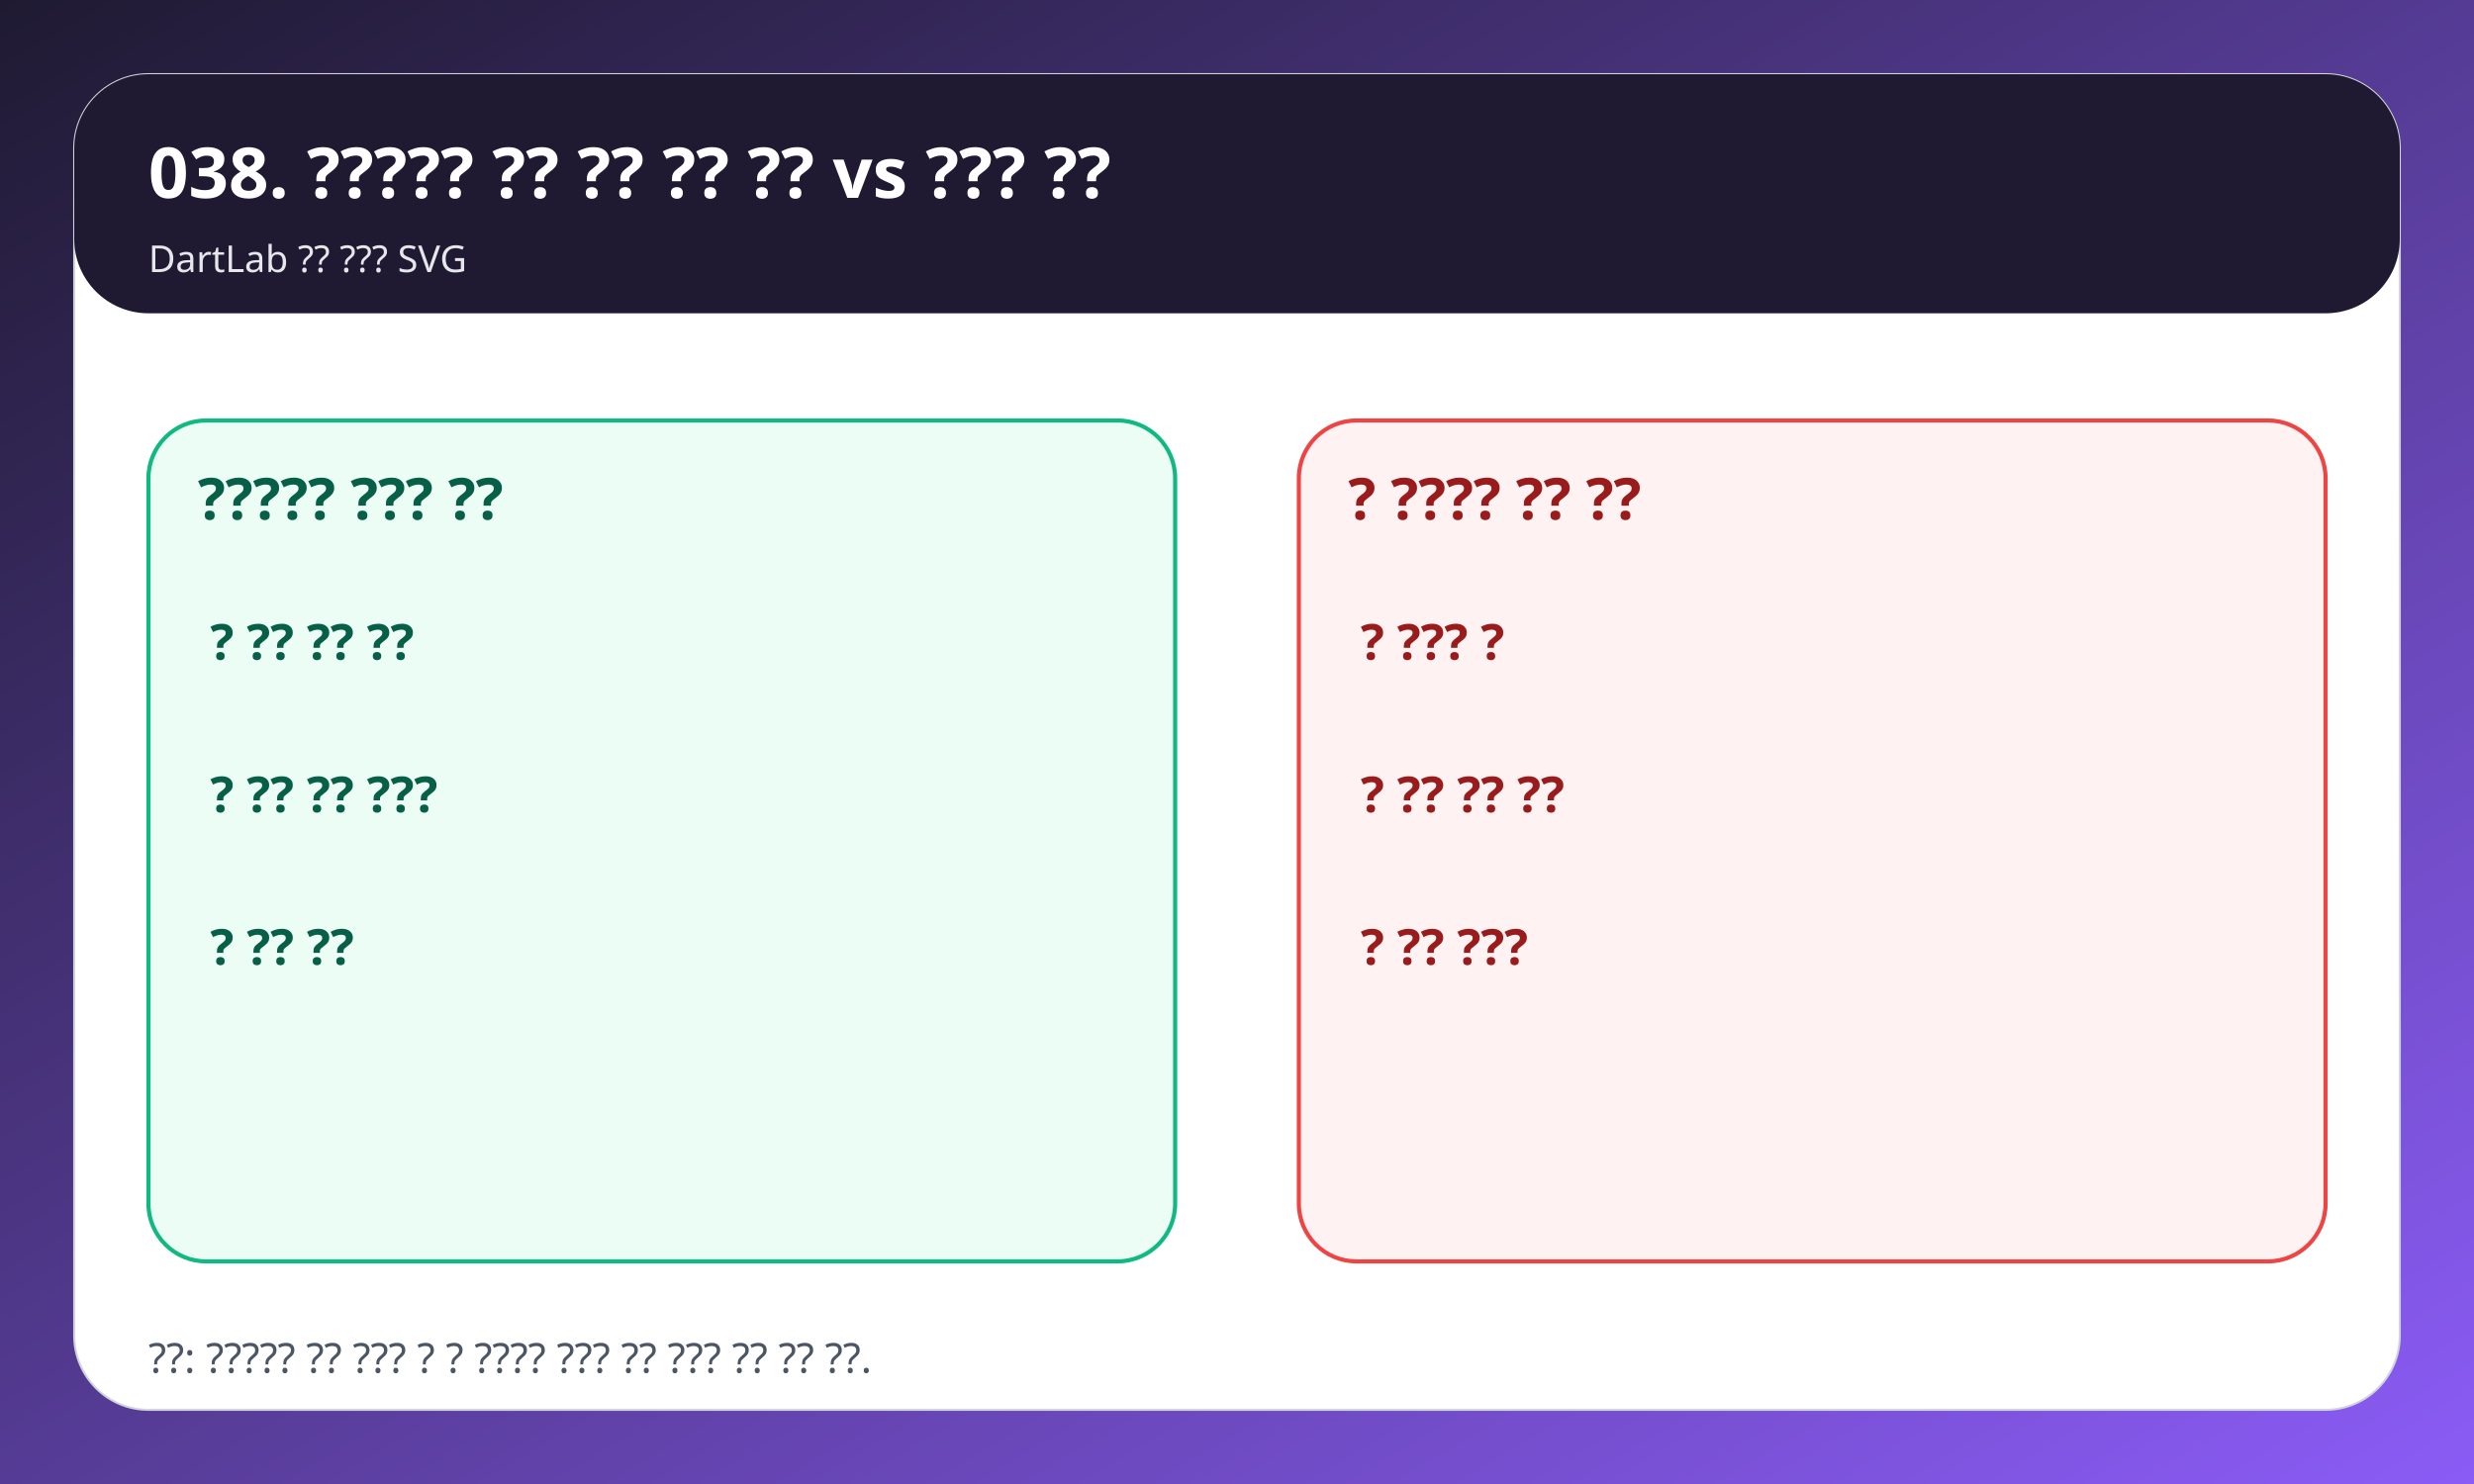
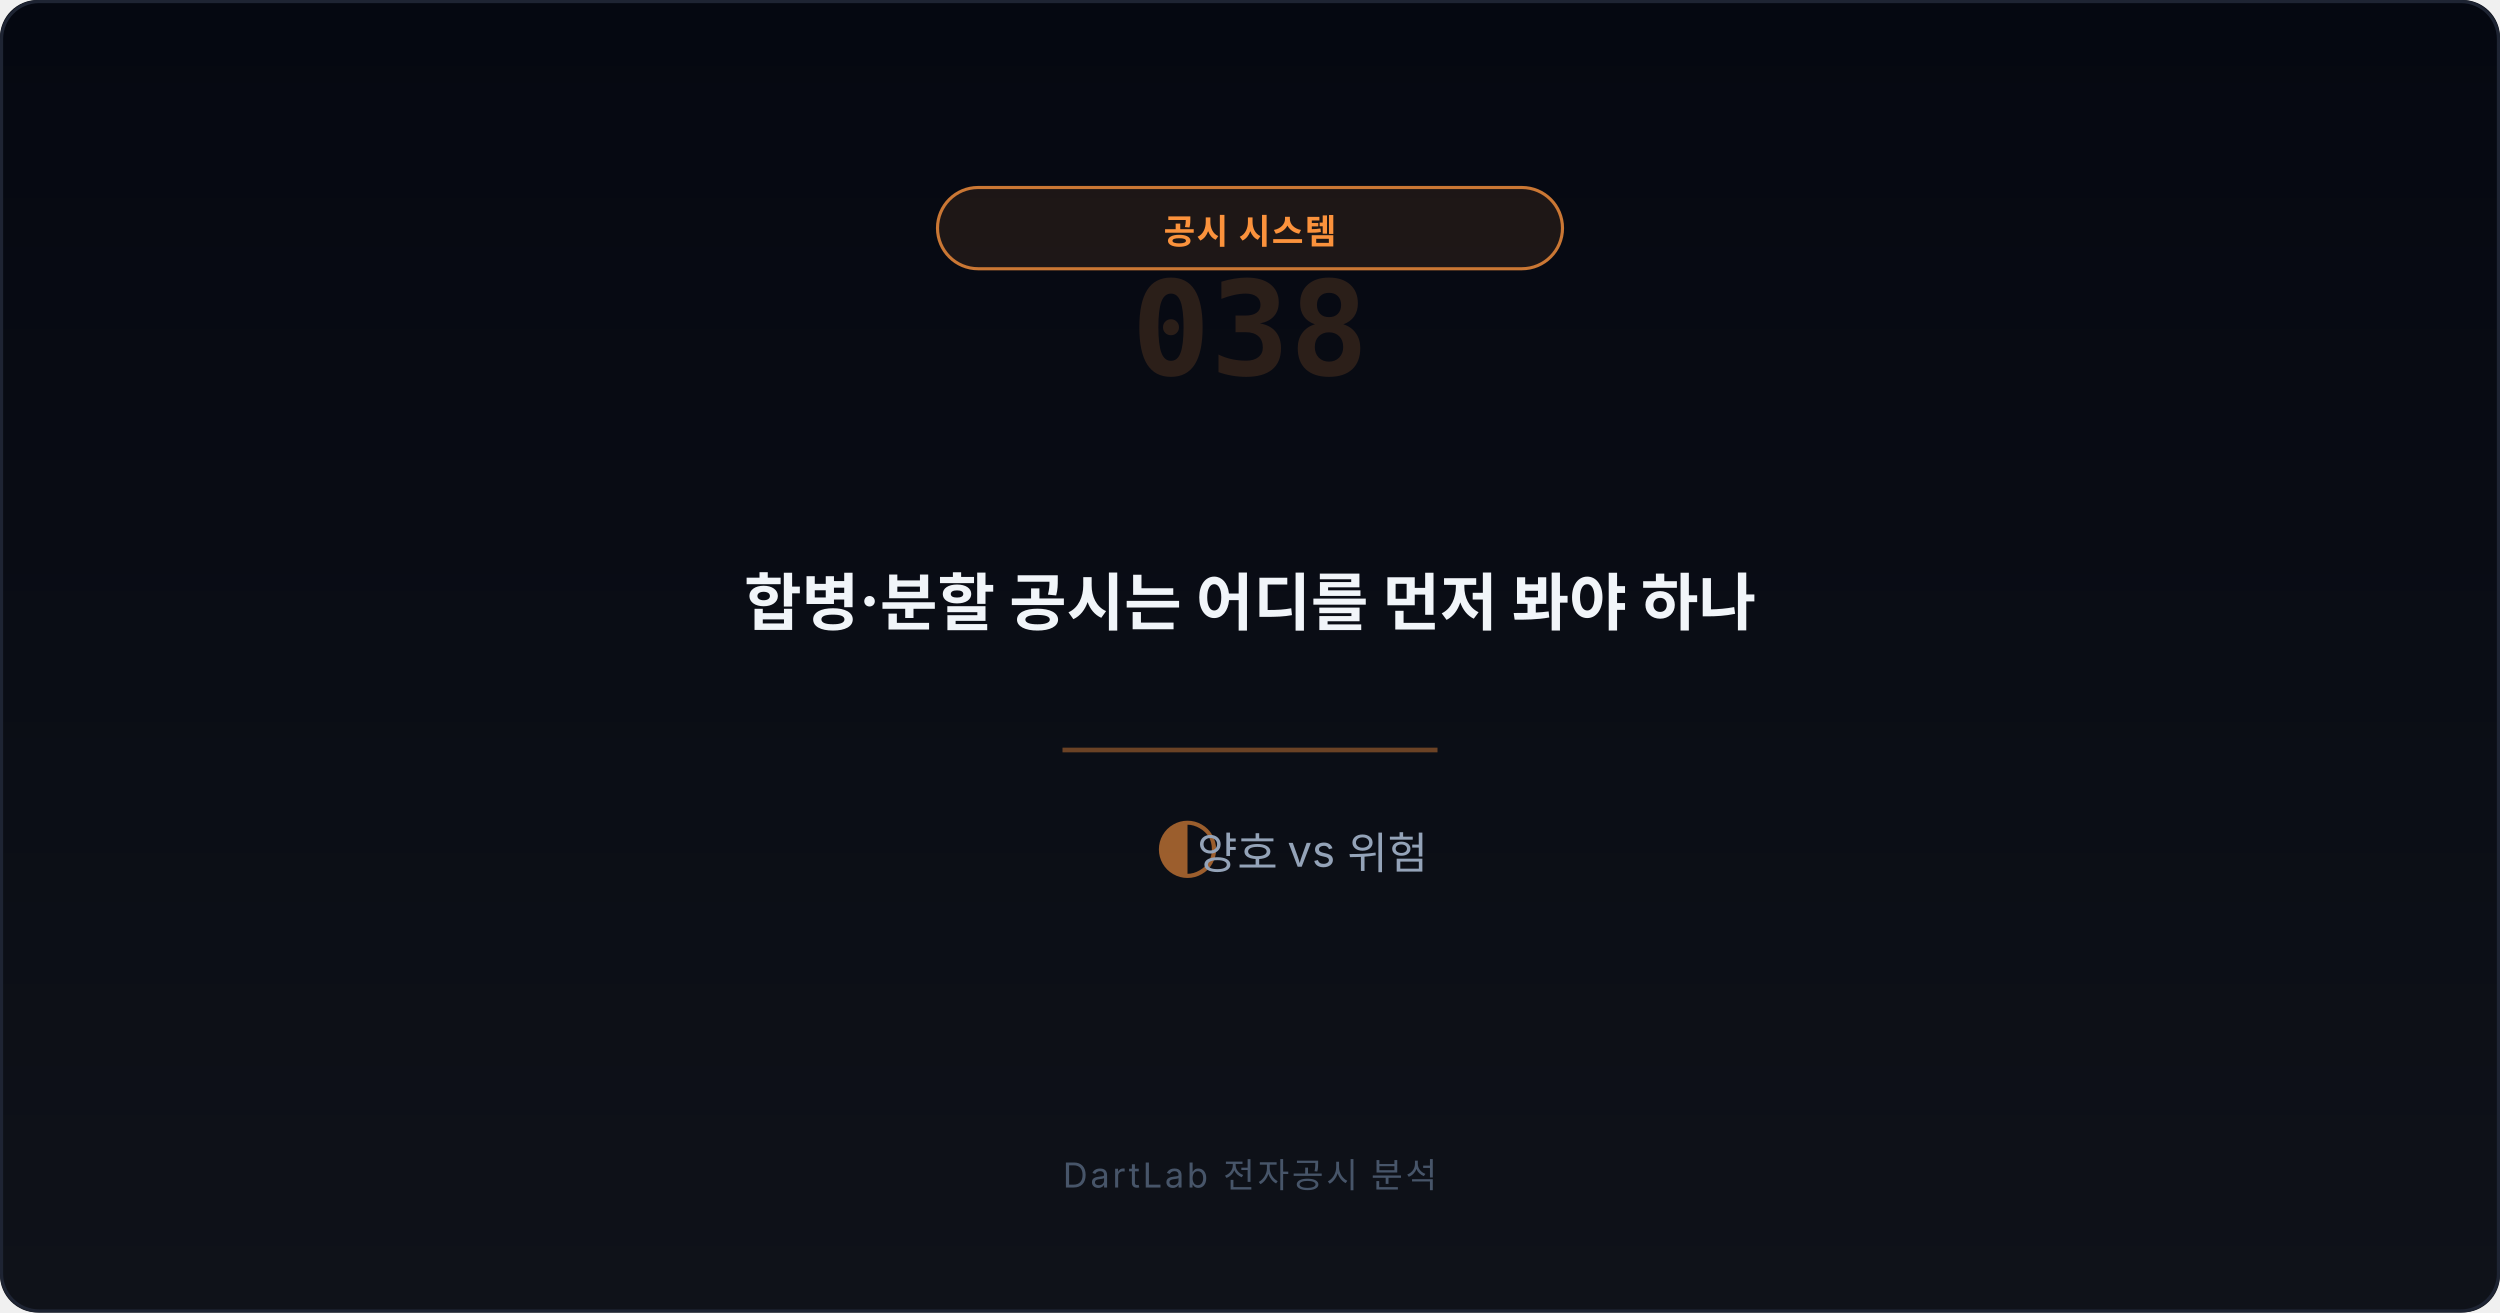
- <svg xmlns="http://www.w3.org/2000/svg" width="1200" height="720" viewBox="0 0 1200 720">
+ <svg xmlns="http://www.w3.org/2000/svg" viewBox="0 0 800 420" fill="none">
  <defs>
-     <linearGradient id="g" x1="0" x2="1" y1="0" y2="1">
-       <stop offset="0%" stop-color="#1F1A32" />
-       <stop offset="100%" stop-color="#8B5CF6" />
+     <linearGradient id="bg" x1="0" y1="0" x2="0" y2="1">
+       <stop offset="0%" stop-color="#050811" />
+       <stop offset="100%" stop-color="#0f1219" />
    </linearGradient>
  </defs>
-   <rect x="0" y="0" width="1200" height="720" rx="0" fill="url(#g)" stroke="none" stroke-width="1" />
-   <rect x="36" y="36" width="1128" height="648" rx="36" fill="#FFFFFF" stroke="#D1D5DB" stroke-width="1" />
-   <rect x="36" y="36" width="1128" height="116" rx="36" fill="#1F1A32" stroke="none" stroke-width="1" />
-   <text x="72" y="96" font-family="Pretendard, Noto Sans KR, sans-serif" font-size="34" font-weight="700" fill="#FFFFFF">038. ????? ?? ?? ?? ?? vs ??? ??</text>
-   <text x="72" y="132" font-family="Pretendard, Noto Sans KR, sans-serif" font-size="18" font-weight="500" fill="#E5E7EB">DartLab ?? ??? SVG</text>
-   <rect x="72" y="204" width="498" height="408" rx="28" fill="#ECFDF5" stroke="#10B981" stroke-width="2" />
-   <rect x="630" y="204" width="498" height="408" rx="28" fill="#FEF2F2" stroke="#EF4444" stroke-width="2" />
-   <text x="96" y="252" font-family="Pretendard, Noto Sans KR, sans-serif" font-size="28" font-weight="700" fill="#065F46">????? ??? ??</text>
-   <text x="654" y="252" font-family="Pretendard, Noto Sans KR, sans-serif" font-size="28" font-weight="700" fill="#991B1B">? ???? ?? ??</text>
-   <text x="102" y="320" font-family="Pretendard, Noto Sans KR, sans-serif" font-size="24" font-weight="600" fill="#065F46">? ?? ?? ??</text>
-   <text x="102" y="394" font-family="Pretendard, Noto Sans KR, sans-serif" font-size="24" font-weight="600" fill="#065F46">? ?? ?? ???</text>
-   <text x="102" y="468" font-family="Pretendard, Noto Sans KR, sans-serif" font-size="24" font-weight="600" fill="#065F46">? ?? ??</text>
-   <text x="660" y="320" font-family="Pretendard, Noto Sans KR, sans-serif" font-size="24" font-weight="600" fill="#991B1B">? ??? ?</text>
-   <text x="660" y="394" font-family="Pretendard, Noto Sans KR, sans-serif" font-size="24" font-weight="600" fill="#991B1B">? ?? ?? ??</text>
-   <text x="660" y="468" font-family="Pretendard, Noto Sans KR, sans-serif" font-size="24" font-weight="600" fill="#991B1B">? ?? ???</text>
-   <text x="72" y="666" font-family="Pretendard, Noto Sans KR, sans-serif" font-size="20" font-weight="500" fill="#4B5563">??: ????? ?? ??? ? ? ???? ??? ?? ??? ?? ?? ??.</text>
+   <rect width="800" height="420" rx="12" fill="url(#bg)" />
+   <rect x="0.5" y="0.5" width="799" height="419" rx="12" stroke="#1e2433" stroke-width="1" fill="none" />
+   <rect x="300" y="60" width="200" height="26" rx="13" fill="rgba(251,146,60,0.12)" stroke="#fb923c" stroke-width="1" opacity="0.8" />
+   <text x="400" y="78" text-anchor="middle" font-family="Inter, system-ui, sans-serif" font-size="11" font-weight="600" fill="#fb923c" letter-spacing="0.04em">공시 시스템</text>
+   <text x="400" y="120" text-anchor="middle" font-family="JetBrains Mono, monospace" font-size="42" font-weight="800" fill="#fb923c" opacity="0.15">038</text>
+   <text x="400" y="200" text-anchor="middle" font-family="Pretendard, Inter, sans-serif" font-size="20" font-weight="700" fill="#f1f5f9">합병·분할 공시는 어디를 먼저 봐야 하나</text>
+   <line x1="340" y1="240" x2="460" y2="240" stroke="#fb923c" stroke-width="1.5" opacity="0.4" />
+   <text x="380" y="278" text-anchor="middle" font-family="Inter, system-ui, sans-serif" font-size="24" fill="#fb923c" opacity="0.6">◐</text>
+   <text x="420" y="278" text-anchor="middle" font-family="Pretendard, Inter, sans-serif" font-size="14" fill="#94a3b8">양호 vs 위험</text>
+   <text x="400" y="380" text-anchor="middle" font-family="Inter, system-ui, sans-serif" font-size="11" fill="#475569" letter-spacing="0.08em">DartLab 전자공시 분석</text>
</svg>
